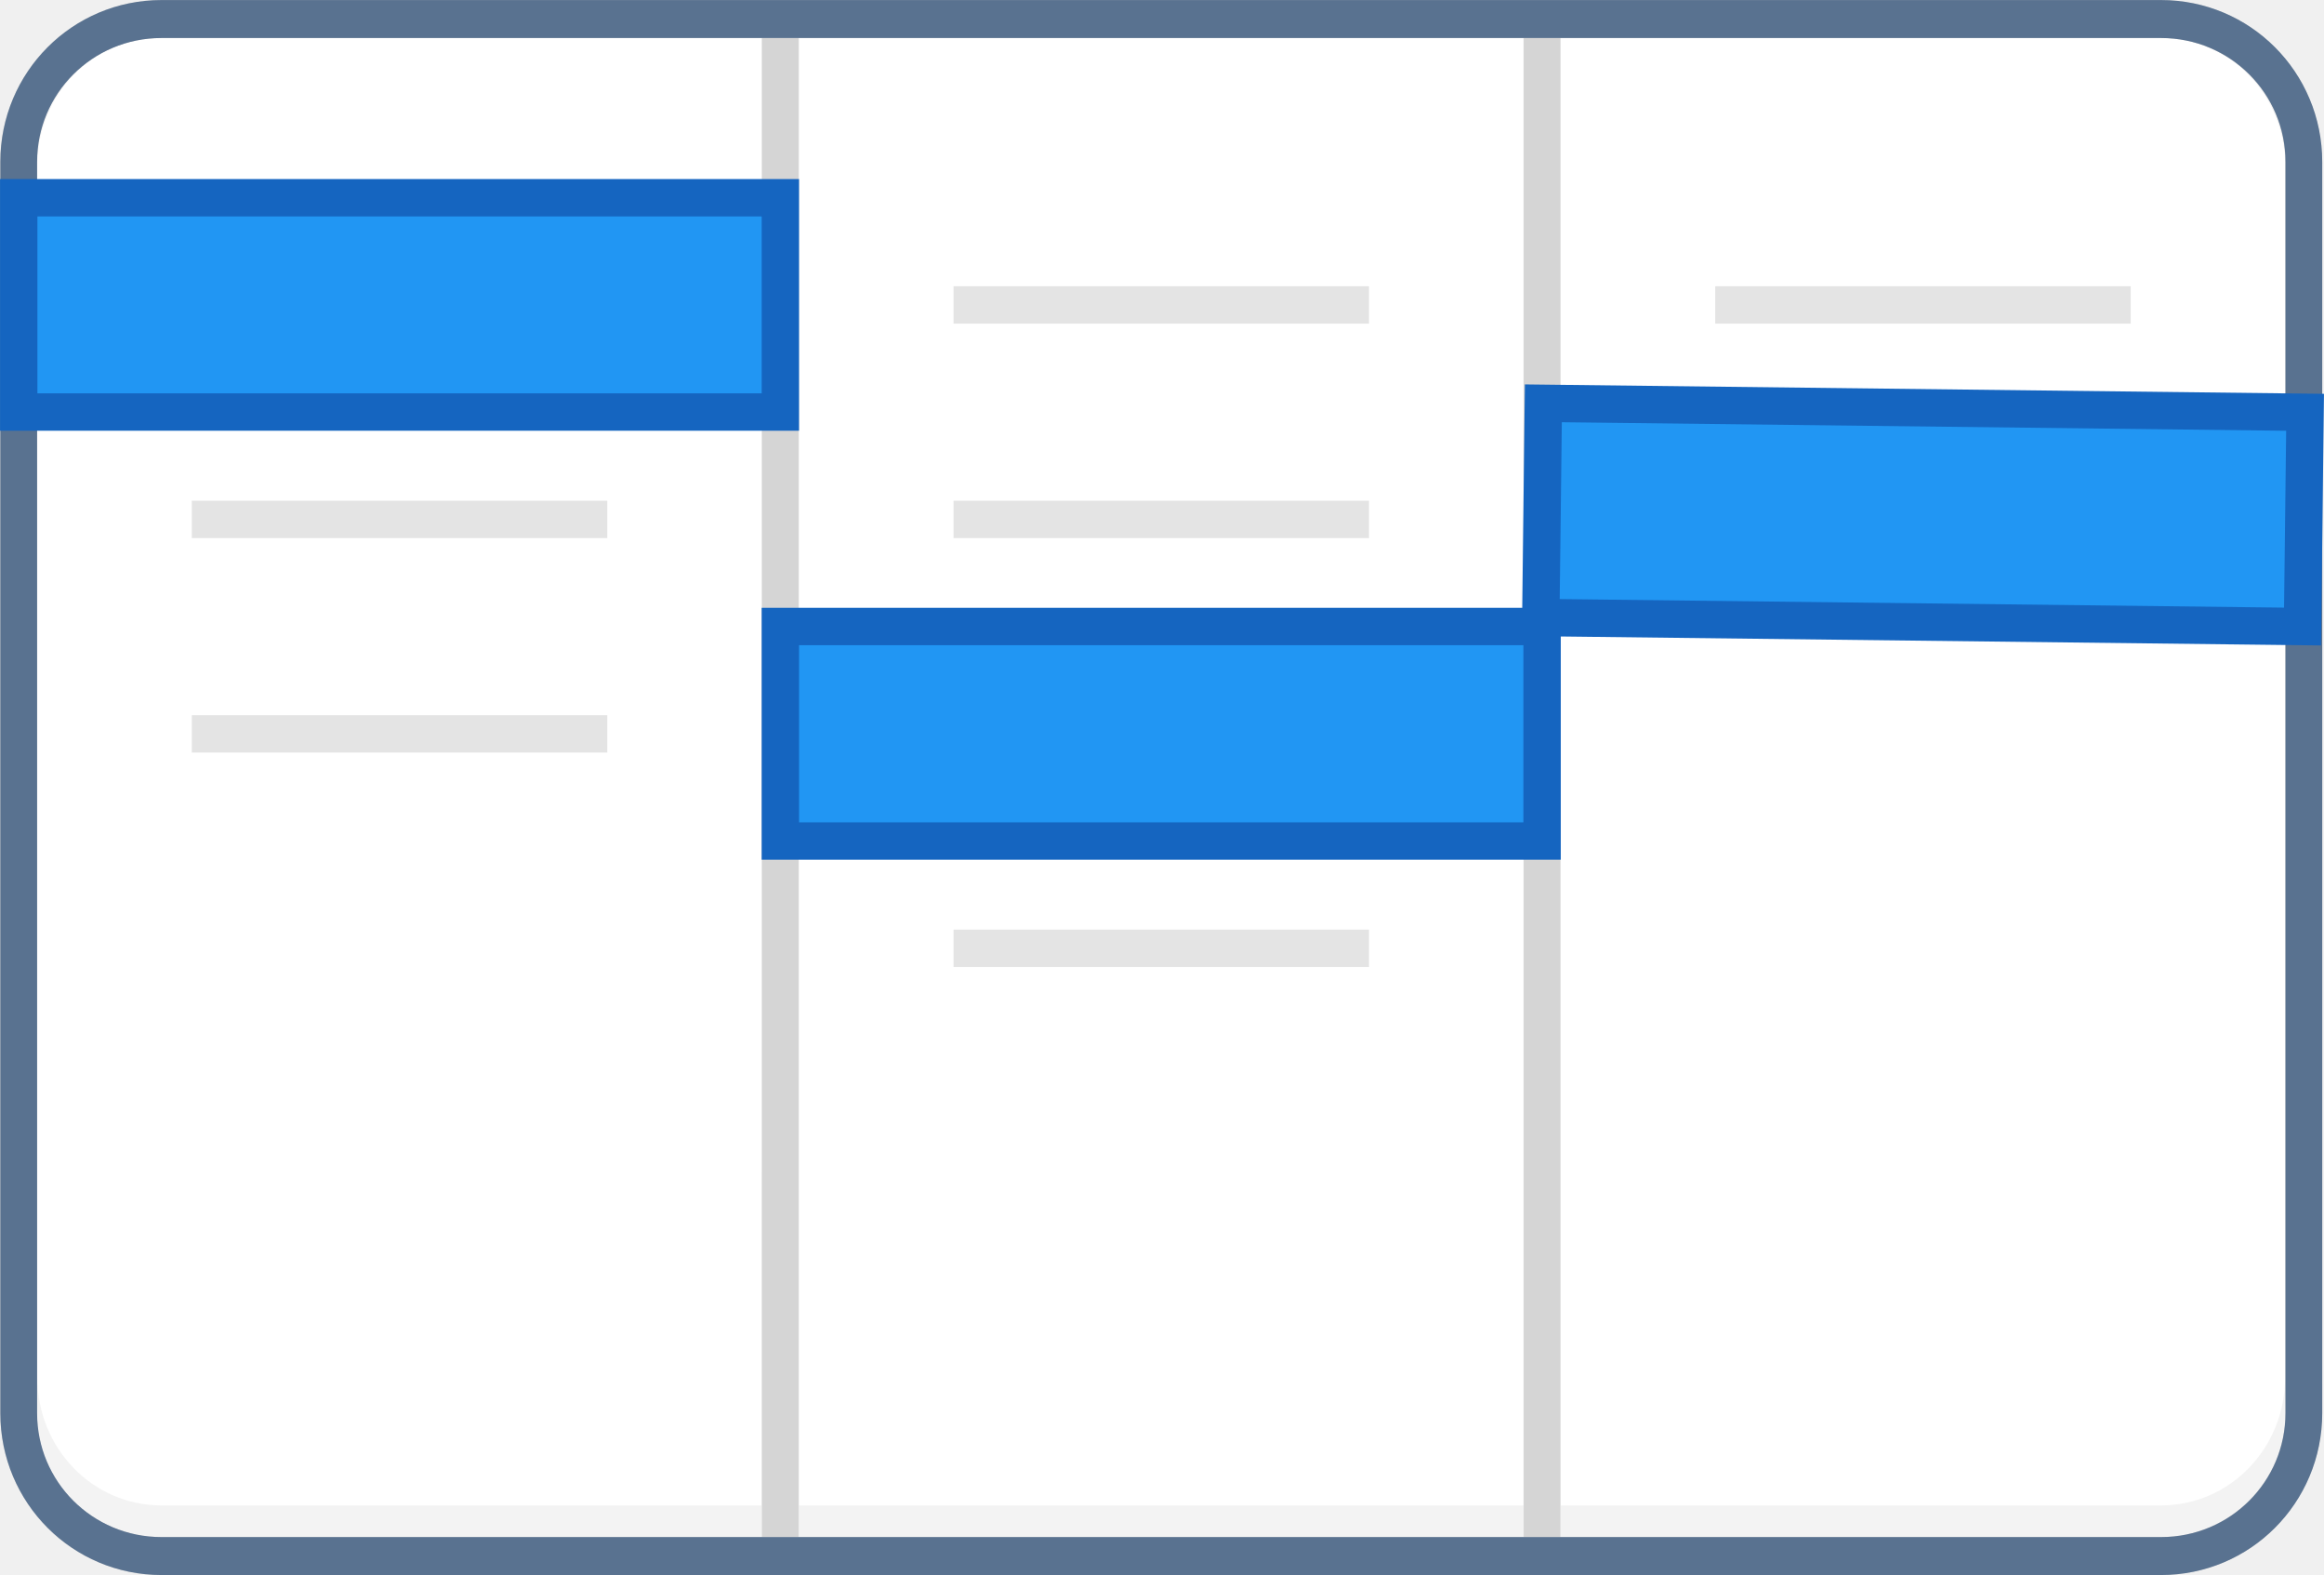
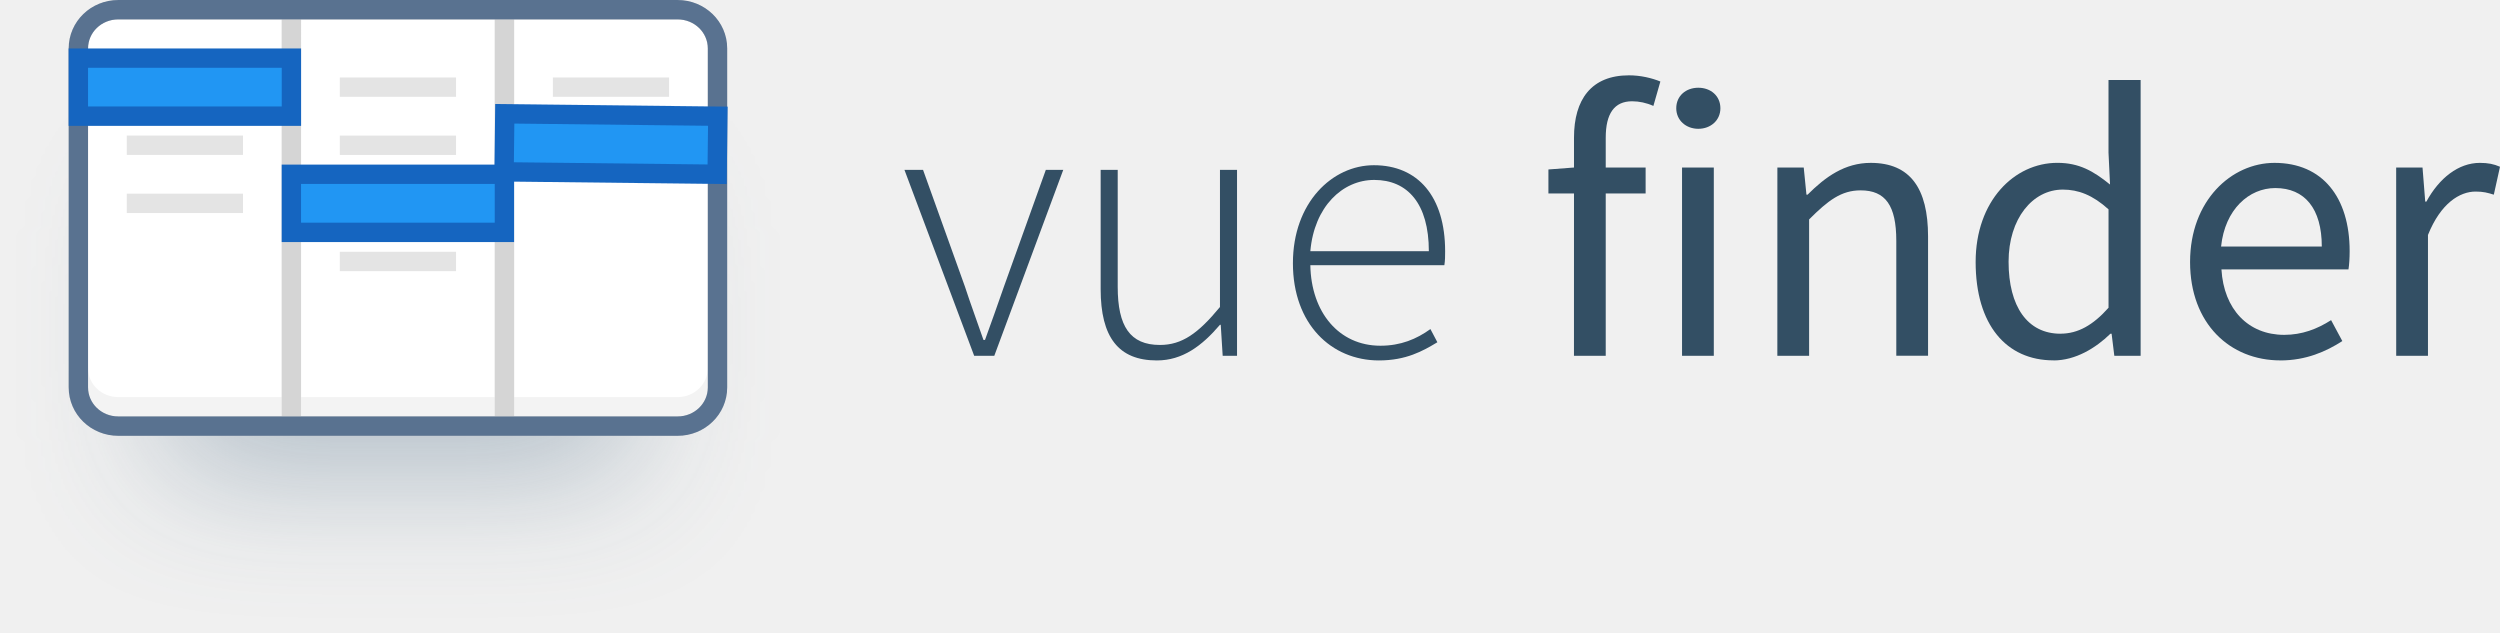
- <svg xmlns="http://www.w3.org/2000/svg" width="124.332" height="84.242" viewBox="0 0 32.896 22.289" version="1.1" id="svg835">
-   <defs id="defs839" />
-   <path style="fill:#ffffff;fill-opacity:1;stroke:#f3f3f3;stroke-width:0.529;stroke-linecap:butt;stroke-linejoin:miter;stroke-miterlimit:4;stroke-dasharray:none;stroke-opacity:1" d="M 21.828,0.269 V 21.57 M 11.046,0.269 11.045,21.57 M 2.285,0.269 h 8.76 10.782 8.762 c 1.119,0 2.021,0.926 2.021,2.077 v 17.148 c 0,1.15 -0.901,2.076 -2.021,2.076 H 21.828 11.046 2.285 c -1.119,0 -2.021,-0.926 -2.021,-2.076 V 2.345 c 0,-1.15 0.901,-2.077 2.021,-2.077 z" id="path815" />
-   <path d="m 13.497,13.421 h 5.881 m 4.901,-9.105 h 5.881 M 13.497,7.351 h 5.881 M 13.497,4.316 h 5.881 M 2.715,10.386 H 8.596 M 2.715,7.351 h 5.881" style="fill:none;stroke:#e4e4e4;stroke-width:0.529;stroke-linecap:butt;stroke-linejoin:miter;stroke-miterlimit:4;stroke-dasharray:none;stroke-opacity:1" id="path817" />
-   <g id="g867" transform="matrix(1.852266,0,0,1.91183,212.9588,-553.3812)" style="stroke:#aeaeae;stroke-width:0.531;stroke-opacity:1">
-     <path id="path863" d="m -103.188,289.592 v 11.377 m -5.821,-11.377 -1.1e-4,11.377 m -4.73,-11.377 h 4.73 5.821 4.73 c 0.604,0 1.091,0.472 1.091,1.058 v 9.262 c 0,0.586 -0.487,1.058 -1.091,1.058 h -4.73 -5.821 -4.73 c -0.604,0 -1.091,-0.472 -1.091,-1.058 v -9.262 c 0,-0.586 0.487,-1.058 1.091,-1.058 z" style="fill:none;fill-opacity:0.985;stroke:#d5d5d5;stroke-width:0.281;stroke-linecap:butt;stroke-linejoin:miter;stroke-miterlimit:4;stroke-dasharray:none;stroke-opacity:1" />
-     <path style="fill:none;fill-opacity:0.985;stroke:#597290;stroke-width:0.281;stroke-linecap:butt;stroke-linejoin:miter;stroke-miterlimit:4;stroke-dasharray:none;stroke-opacity:1" d="m -113.738,289.592 h 4.73 5.821 4.73 c 0.604,0 1.091,0.472 1.091,1.058 v 9.262 c 0,0.586 -0.487,1.058 -1.091,1.058 h -4.73 -5.821 -4.73 c -0.604,0 -1.091,-0.472 -1.091,-1.058 v -9.262 c 0,-0.586 0.487,-1.058 1.091,-1.058 z" id="path865" />
+ <svg xmlns="http://www.w3.org/2000/svg" width="258.168" height="65.368" viewBox="0 0 68.307 17.295" version="1.1" id="svg835">
+   <defs id="defs839">
+     <filter style="color-interpolation-filters:sRGB" id="filter1339" x="-0.357" width="1.715" y="-0.549" height="2.097">
+       <feGaussianBlur stdDeviation="2.601" id="feGaussianBlur1341" />
+     </filter>
+   </defs>
+   <g id="g876">
+     <g id="g873" transform="matrix(0.726114,0,0,0.6845476,87.91169,-201.699)" style="opacity:0.453;fill:#4d6d86;fill-opacity:1;stroke:none;stroke-width:1.418;stroke-opacity:1;filter:url(#filter1339)">
+       <path style="fill:#4d6d86;fill-opacity:0.819;stroke:none;stroke-width:0.751;stroke-linecap:butt;stroke-linejoin:miter;stroke-miterlimit:4;stroke-dasharray:none;stroke-opacity:1" d="m -113.738,302.292 h 4.73 5.821 4.73 c 0.604,0 1.091,0.472 1.091,1.058 v 9.262 c 0,0.586 -0.487,1.058 -1.091,1.058 h -4.73 -5.821 -4.73 c -0.604,0 -1.091,-0.472 -1.091,-1.058 v -9.262 c 0,-0.586 0.487,-1.058 1.091,-1.058 z" id="path871" />
+     </g>
+     <path id="path815" d="M 13.783,0.265 V 11.113 M 7.962,0.265 7.962,11.113 M 3.232,0.265 h 4.73 5.821 4.73 c 0.604,0 1.091,0.472 1.091,1.058 v 8.733 c 0,0.586 -0.487,1.058 -1.091,1.058 H 13.783 7.962 3.232 c -0.604,0 -1.091,-0.472 -1.091,-1.058 V 1.322 c 0,-0.586 0.487,-1.058 1.091,-1.058 z" style="fill:#ffffff;fill-opacity:1;stroke:#f3f3f3;stroke-width:0.529;stroke-linecap:butt;stroke-linejoin:miter;stroke-miterlimit:4;stroke-dasharray:none;stroke-opacity:1" />
+     <path id="path817" style="fill:none;stroke:#e4e4e4;stroke-width:0.529;stroke-linecap:butt;stroke-linejoin:miter;stroke-miterlimit:4;stroke-dasharray:none;stroke-opacity:1" d="m 9.285,7.144 h 3.175 m 2.646,-4.763 h 3.175 m -8.996,1.588 h 3.175 m -3.175,-1.588 h 3.175 m -8.996,3.175 h 3.175 m -3.175,-1.588 h 3.175" />
+     <g style="stroke:#aeaeae;stroke-opacity:1" transform="translate(116.9704,-289.3271)" id="g867">
+       <path style="fill:none;fill-opacity:0.985;stroke:#d5d5d5;stroke-width:0.529;stroke-linecap:butt;stroke-linejoin:miter;stroke-miterlimit:4;stroke-dasharray:none;stroke-opacity:1" d="m -103.188,289.592 v 11.377 m -5.821,-11.377 -1.1e-4,11.377 m -4.73,-11.377 h 4.73 5.821 4.73 c 0.604,0 1.091,0.472 1.091,1.058 v 9.262 c 0,0.586 -0.487,1.058 -1.091,1.058 h -4.73 -5.821 -4.73 c -0.604,0 -1.091,-0.472 -1.091,-1.058 v -9.262 c 0,-0.586 0.487,-1.058 1.091,-1.058 z" id="path863" />
+       <path id="path865" d="m -113.738,289.592 h 4.73 5.821 4.73 c 0.604,0 1.091,0.472 1.091,1.058 v 9.262 c 0,0.586 -0.487,1.058 -1.091,1.058 h -4.73 -5.821 -4.73 c -0.604,0 -1.091,-0.472 -1.091,-1.058 v -9.262 c 0,-0.586 0.487,-1.058 1.091,-1.058 z" style="fill:none;fill-opacity:0.985;stroke:#597290;stroke-width:0.529;stroke-linecap:butt;stroke-linejoin:miter;stroke-miterlimit:4;stroke-dasharray:none;stroke-opacity:1" />
+     </g>
+     <path id="path823" style="color:#000000;font-style:normal;font-variant:normal;font-weight:normal;font-stretch:normal;font-size:medium;line-height:normal;font-family:sans-serif;font-variant-ligatures:normal;font-variant-position:normal;font-variant-caps:normal;font-variant-numeric:normal;font-variant-alternates:normal;font-feature-settings:normal;text-indent:0;text-align:start;text-decoration:none;text-decoration-line:none;text-decoration-style:solid;text-decoration-color:#000000;letter-spacing:normal;word-spacing:normal;text-transform:none;writing-mode:lr-tb;direction:ltr;text-orientation:mixed;dominant-baseline:auto;baseline-shift:baseline;text-anchor:start;white-space:normal;shape-padding:0;clip-rule:nonzero;display:inline;overflow:visible;visibility:visible;opacity:1;isolation:auto;mix-blend-mode:normal;color-interpolation:sRGB;color-interpolation-filters:linearRGB;solid-color:#000000;solid-opacity:1;vector-effect:none;fill:#2196f3;fill-opacity:1;fill-rule:nonzero;stroke:#1565c0;stroke-width:0.529;stroke-linecap:butt;stroke-linejoin:miter;stroke-miterlimit:4;stroke-dasharray:none;stroke-dashoffset:0;stroke-opacity:1;color-rendering:auto;image-rendering:auto;shape-rendering:auto;text-rendering:auto;enable-background:accumulate" d="m 2.141,1.588 v 1.586 h 5.821 v -1.586 z m 11.651,1.521 -0.019,1.586 5.821,0.066 0.019,-1.586 z m -5.831,1.652 v 1.588 h 5.821 v -1.588 z" />
+     <g id="text829" style="font-style:normal;font-weight:normal;font-size:10.583px;line-height:1.25;font-family:sans-serif;letter-spacing:0px;word-spacing:0px;fill:#334f64;fill-opacity:1;stroke:none;stroke-width:0.265" aria-label="vue finder">
+       <path id="path839" style="font-style:normal;font-variant:normal;font-weight:300;font-stretch:normal;font-size:10.583px;font-family:'Source Sans Pro';-inkscape-font-specification:'Source Sans Pro, Light';font-variant-ligatures:normal;font-variant-caps:normal;font-variant-numeric:normal;font-feature-settings:normal;text-align:start;writing-mode:lr-tb;text-anchor:start;fill:#334f64;fill-opacity:1" d="m 26.617,9.721 h 0.55 l 1.884,-5.08 h -0.476 l -1.143,3.186 c -0.169,0.487 -0.349,0.995 -0.519,1.461 h -0.042 C 26.712,8.821 26.521,8.313 26.363,7.826 L 25.22,4.641 h -0.508 z" />
+       <path id="path841" style="font-style:normal;font-variant:normal;font-weight:300;font-stretch:normal;font-size:10.583px;font-family:'Source Sans Pro';-inkscape-font-specification:'Source Sans Pro, Light';font-variant-ligatures:normal;font-variant-caps:normal;font-variant-numeric:normal;font-feature-settings:normal;text-align:start;writing-mode:lr-tb;text-anchor:start;fill:#334f64;fill-opacity:1" d="m 31.608,9.848 c 0.699,0 1.228,-0.392 1.725,-0.974 h 0.021 l 0.053,0.847 h 0.392 V 4.641 h -0.466 v 3.747 c -0.593,0.72 -1.037,1.037 -1.64,1.037 -0.815,0 -1.154,-0.508 -1.154,-1.588 V 4.641 h -0.466 v 3.26 c 0,1.312 0.487,1.947 1.535,1.947 z" />
+       <path id="path843" style="font-style:normal;font-variant:normal;font-weight:300;font-stretch:normal;font-size:10.583px;font-family:'Source Sans Pro';-inkscape-font-specification:'Source Sans Pro, Light';font-variant-ligatures:normal;font-variant-caps:normal;font-variant-numeric:normal;font-feature-settings:normal;text-align:start;writing-mode:lr-tb;text-anchor:start;fill:#334f64;fill-opacity:1" d="m 37.675,9.848 c 0.741,0 1.196,-0.254 1.598,-0.497 L 39.083,8.991 c -0.381,0.275 -0.815,0.455 -1.365,0.455 -1.143,0 -1.894,-0.921 -1.916,-2.201 h 3.662 c 0.021,-0.127 0.021,-0.254 0.021,-0.381 0,-1.492 -0.741,-2.35 -1.947,-2.35 -1.132,0 -2.212,1.016 -2.212,2.678 0,1.662 1.048,2.656 2.35,2.656 z M 35.802,6.863 c 0.106,-1.217 0.878,-1.947 1.746,-1.947 0.91,0 1.492,0.646 1.492,1.947 z" />
+       <path id="path845" style="font-style:normal;font-variant:normal;font-weight:normal;font-stretch:normal;font-size:10.583px;font-family:'Source Sans Pro';-inkscape-font-specification:'Source Sans Pro, Normal';font-variant-ligatures:normal;font-variant-caps:normal;font-variant-numeric:normal;font-feature-settings:normal;text-align:start;writing-mode:lr-tb;text-anchor:start;fill:#334f64;fill-opacity:1;stroke-width:0.265" d="m 43.005,9.721 h 0.868 V 5.286 h 1.09 V 4.577 h -1.09 v -0.815 c 0,-0.656 0.233,-0.995 0.72,-0.995 0.191,0 0.392,0.042 0.582,0.127 l 0.191,-0.667 c -0.233,-0.095 -0.54,-0.169 -0.857,-0.169 -1.027,0 -1.503,0.656 -1.503,1.704 v 0.815 l -0.699,0.053 v 0.656 h 0.699 z" />
+       <path id="path847" style="font-style:normal;font-variant:normal;font-weight:normal;font-stretch:normal;font-size:10.583px;font-family:'Source Sans Pro';-inkscape-font-specification:'Source Sans Pro, Normal';font-variant-ligatures:normal;font-variant-caps:normal;font-variant-numeric:normal;font-feature-settings:normal;text-align:start;writing-mode:lr-tb;text-anchor:start;fill:#334f64;fill-opacity:1;stroke-width:0.265" d="m 45.958,9.721 h 0.868 V 4.577 h -0.868 z m 0.445,-6.202 c 0.339,0 0.603,-0.233 0.603,-0.561 0,-0.339 -0.265,-0.561 -0.603,-0.561 -0.339,0 -0.603,0.222 -0.603,0.561 0,0.328 0.265,0.561 0.603,0.561 z" />
+       <path id="path849" style="font-style:normal;font-variant:normal;font-weight:normal;font-stretch:normal;font-size:10.583px;font-family:'Source Sans Pro';-inkscape-font-specification:'Source Sans Pro, Normal';font-variant-ligatures:normal;font-variant-caps:normal;font-variant-numeric:normal;font-feature-settings:normal;text-align:start;writing-mode:lr-tb;text-anchor:start;fill:#334f64;fill-opacity:1;stroke-width:0.265" d="m 48.562,9.721 h 0.868 V 5.995 c 0.519,-0.519 0.878,-0.794 1.408,-0.794 0.677,0 0.974,0.413 0.974,1.376 v 3.143 h 0.868 V 6.461 c 0,-1.312 -0.487,-2.011 -1.566,-2.011 -0.709,0 -1.238,0.381 -1.725,0.868 h -0.032 l -0.074,-0.741 h -0.72 z" />
+       <path id="path851" style="font-style:normal;font-variant:normal;font-weight:normal;font-stretch:normal;font-size:10.583px;font-family:'Source Sans Pro';-inkscape-font-specification:'Source Sans Pro, Normal';font-variant-ligatures:normal;font-variant-caps:normal;font-variant-numeric:normal;font-feature-settings:normal;text-align:start;writing-mode:lr-tb;text-anchor:start;fill:#334f64;fill-opacity:1;stroke-width:0.265" d="m 56.107,9.848 c 0.603,0 1.154,-0.339 1.556,-0.73 h 0.032 l 0.074,0.603 H 58.488 V 2.185 h -0.878 v 1.979 l 0.042,0.878 c -0.455,-0.37 -0.847,-0.593 -1.439,-0.593 -1.175,0 -2.233,1.037 -2.233,2.709 0,1.715 0.836,2.688 2.127,2.688 z m 0.191,-0.73 c -0.9,0 -1.418,-0.741 -1.418,-1.969 0,-1.175 0.656,-1.969 1.482,-1.969 0.423,0 0.815,0.148 1.249,0.54 v 2.688 c -0.423,0.476 -0.836,0.709 -1.312,0.709 z" />
+       <path id="path853" style="font-style:normal;font-variant:normal;font-weight:normal;font-stretch:normal;font-size:10.583px;font-family:'Source Sans Pro';-inkscape-font-specification:'Source Sans Pro, Normal';font-variant-ligatures:normal;font-variant-caps:normal;font-variant-numeric:normal;font-feature-settings:normal;text-align:start;writing-mode:lr-tb;text-anchor:start;fill:#334f64;fill-opacity:1;stroke-width:0.265" d="m 62.306,9.848 c 0.699,0 1.249,-0.243 1.693,-0.529 L 63.692,8.747 c -0.381,0.243 -0.794,0.402 -1.281,0.402 -0.984,0 -1.651,-0.699 -1.715,-1.789 h 3.471 c 0.021,-0.127 0.032,-0.318 0.032,-0.497 0,-1.471 -0.741,-2.413 -2.053,-2.413 -1.175,0 -2.307,1.027 -2.307,2.709 0,1.683 1.09,2.688 2.466,2.688 z M 60.686,6.736 c 0.106,-1.016 0.762,-1.598 1.482,-1.598 0.804,0 1.27,0.561 1.27,1.598 z" />
+       <path id="path855" style="font-style:normal;font-variant:normal;font-weight:normal;font-stretch:normal;font-size:10.583px;font-family:'Source Sans Pro';-inkscape-font-specification:'Source Sans Pro, Normal';font-variant-ligatures:normal;font-variant-caps:normal;font-variant-numeric:normal;font-feature-settings:normal;text-align:start;writing-mode:lr-tb;text-anchor:start;fill:#334f64;fill-opacity:1;stroke-width:0.265" d="m 65.471,9.721 h 0.868 V 6.419 c 0.349,-0.868 0.868,-1.185 1.302,-1.185 0.212,0 0.328,0.032 0.497,0.085 L 68.307,4.556 c -0.169,-0.074 -0.328,-0.106 -0.55,-0.106 -0.582,0 -1.111,0.413 -1.461,1.058 h -0.032 l -0.074,-0.931 h -0.72 z" />
+     </g>
  </g>
-   <path d="M 0.265,2.799 V 5.831 H 11.046 V 2.799 Z M 21.846,5.708 21.81,8.74 32.592,8.867 32.628,5.835 Z M 11.046,8.867 V 11.903 H 21.828 V 8.867 Z" style="color:#000000;font-style:normal;font-variant:normal;font-weight:normal;font-stretch:normal;font-size:medium;line-height:normal;font-family:sans-serif;font-variant-ligatures:normal;font-variant-position:normal;font-variant-caps:normal;font-variant-numeric:normal;font-variant-alternates:normal;font-feature-settings:normal;text-indent:0;text-align:start;text-decoration:none;text-decoration-line:none;text-decoration-style:solid;text-decoration-color:#000000;letter-spacing:normal;word-spacing:normal;text-transform:none;writing-mode:lr-tb;direction:ltr;text-orientation:mixed;dominant-baseline:auto;baseline-shift:baseline;text-anchor:start;white-space:normal;shape-padding:0;clip-rule:nonzero;display:inline;overflow:visible;visibility:visible;opacity:1;isolation:auto;mix-blend-mode:normal;color-interpolation:sRGB;color-interpolation-filters:linearRGB;solid-color:#000000;solid-opacity:1;vector-effect:none;fill:#2196f3;fill-opacity:1;fill-rule:nonzero;stroke:#1565c0;stroke-width:0.529;stroke-linecap:butt;stroke-linejoin:miter;stroke-miterlimit:4;stroke-dasharray:none;stroke-dashoffset:0;stroke-opacity:1;color-rendering:auto;image-rendering:auto;shape-rendering:auto;text-rendering:auto;enable-background:accumulate" id="path823" />
</svg>
